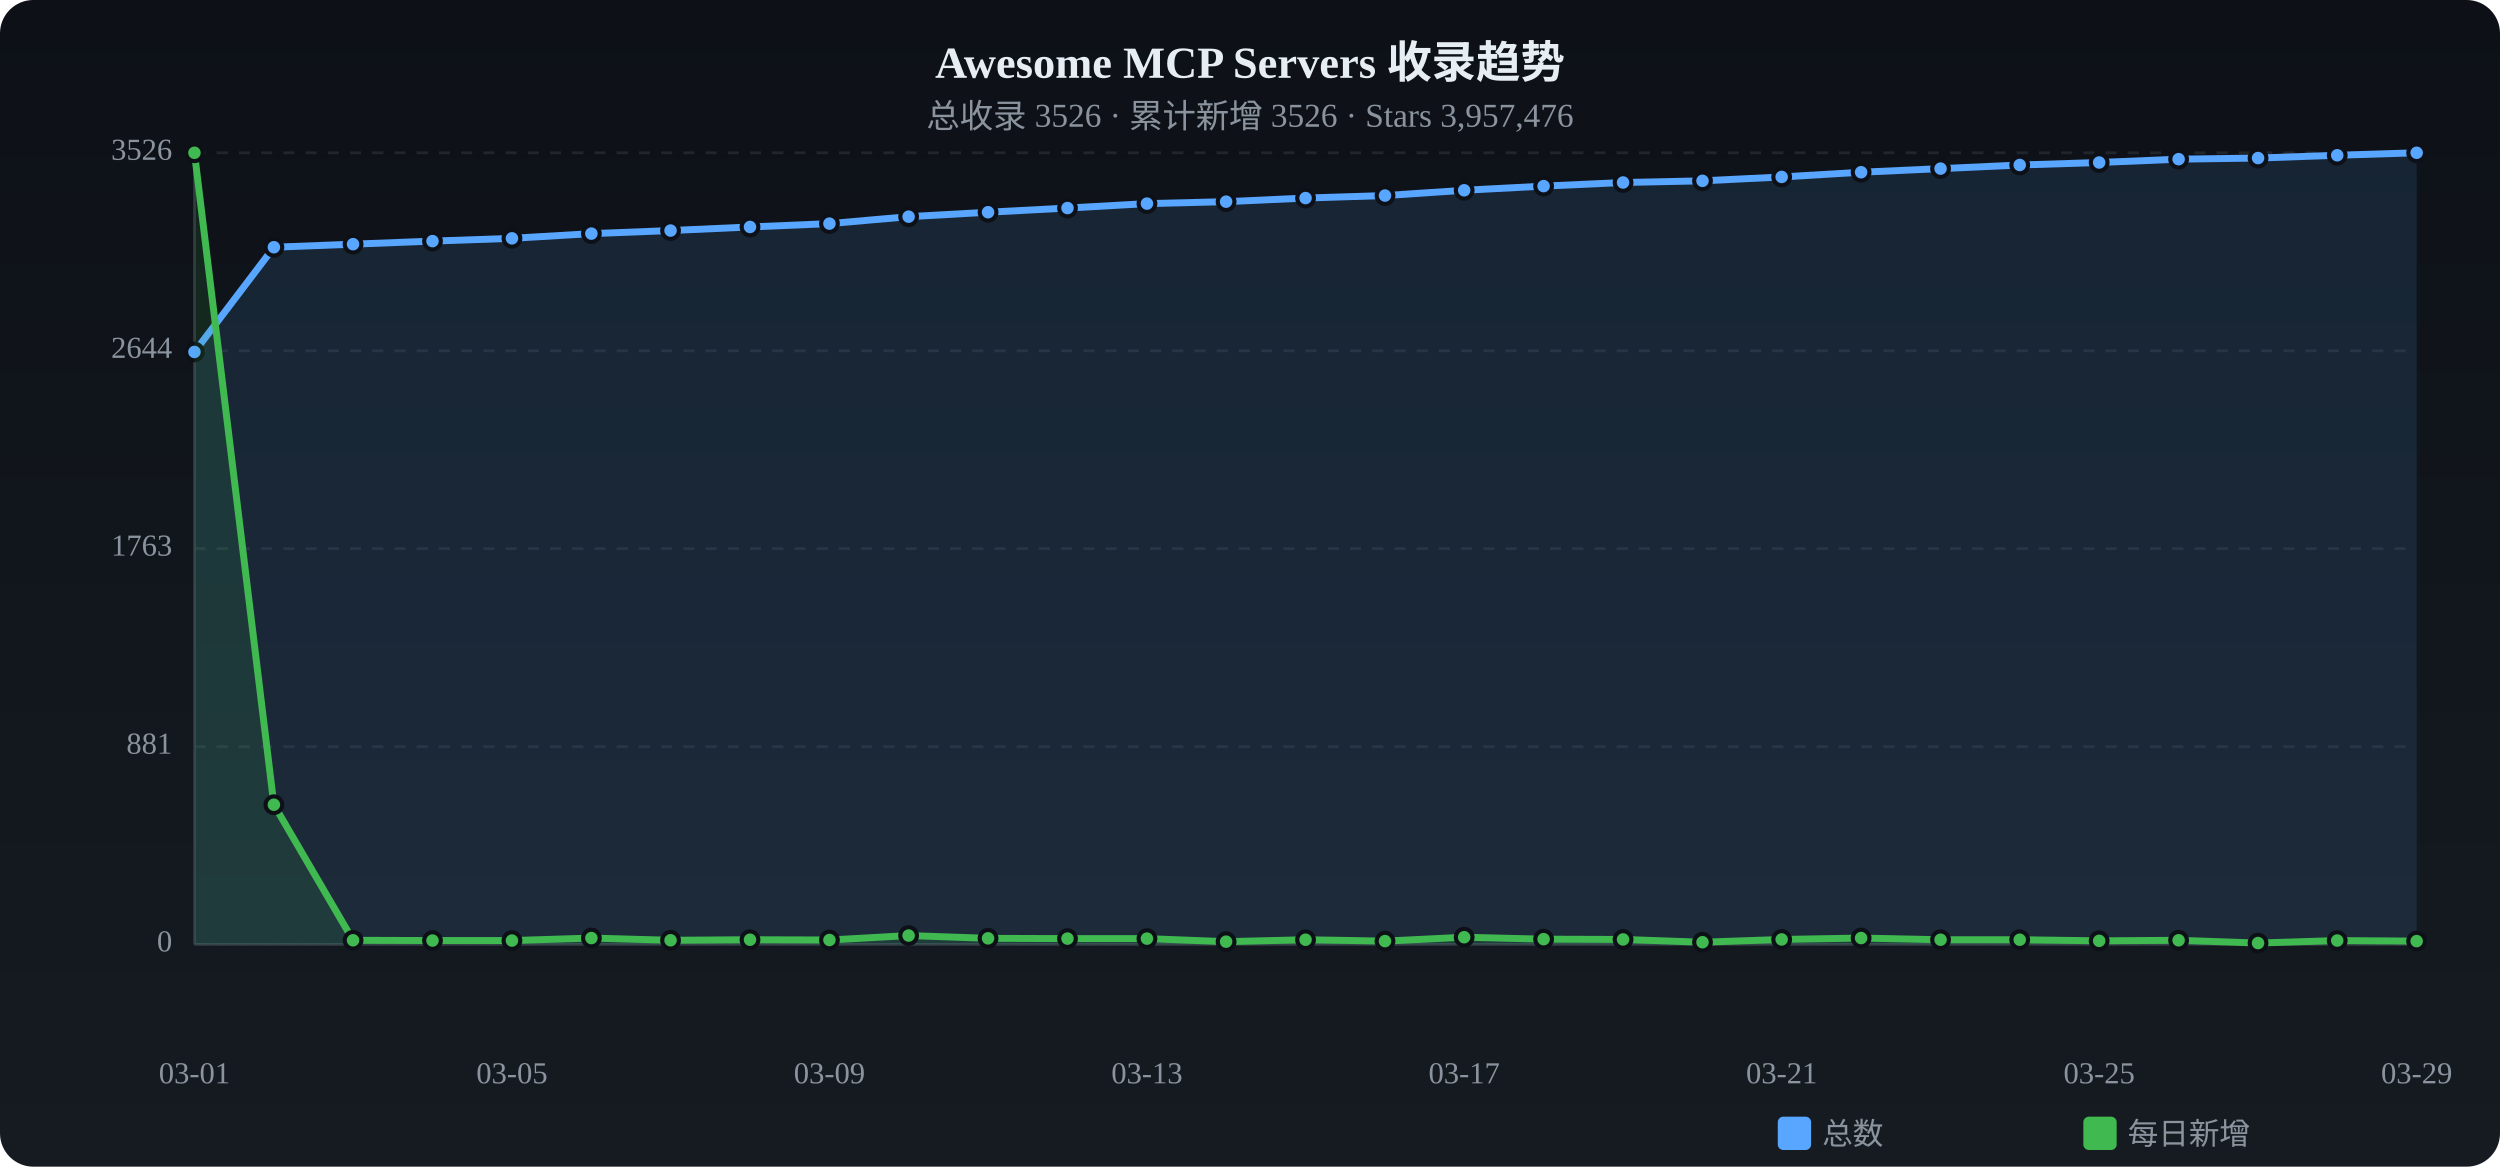
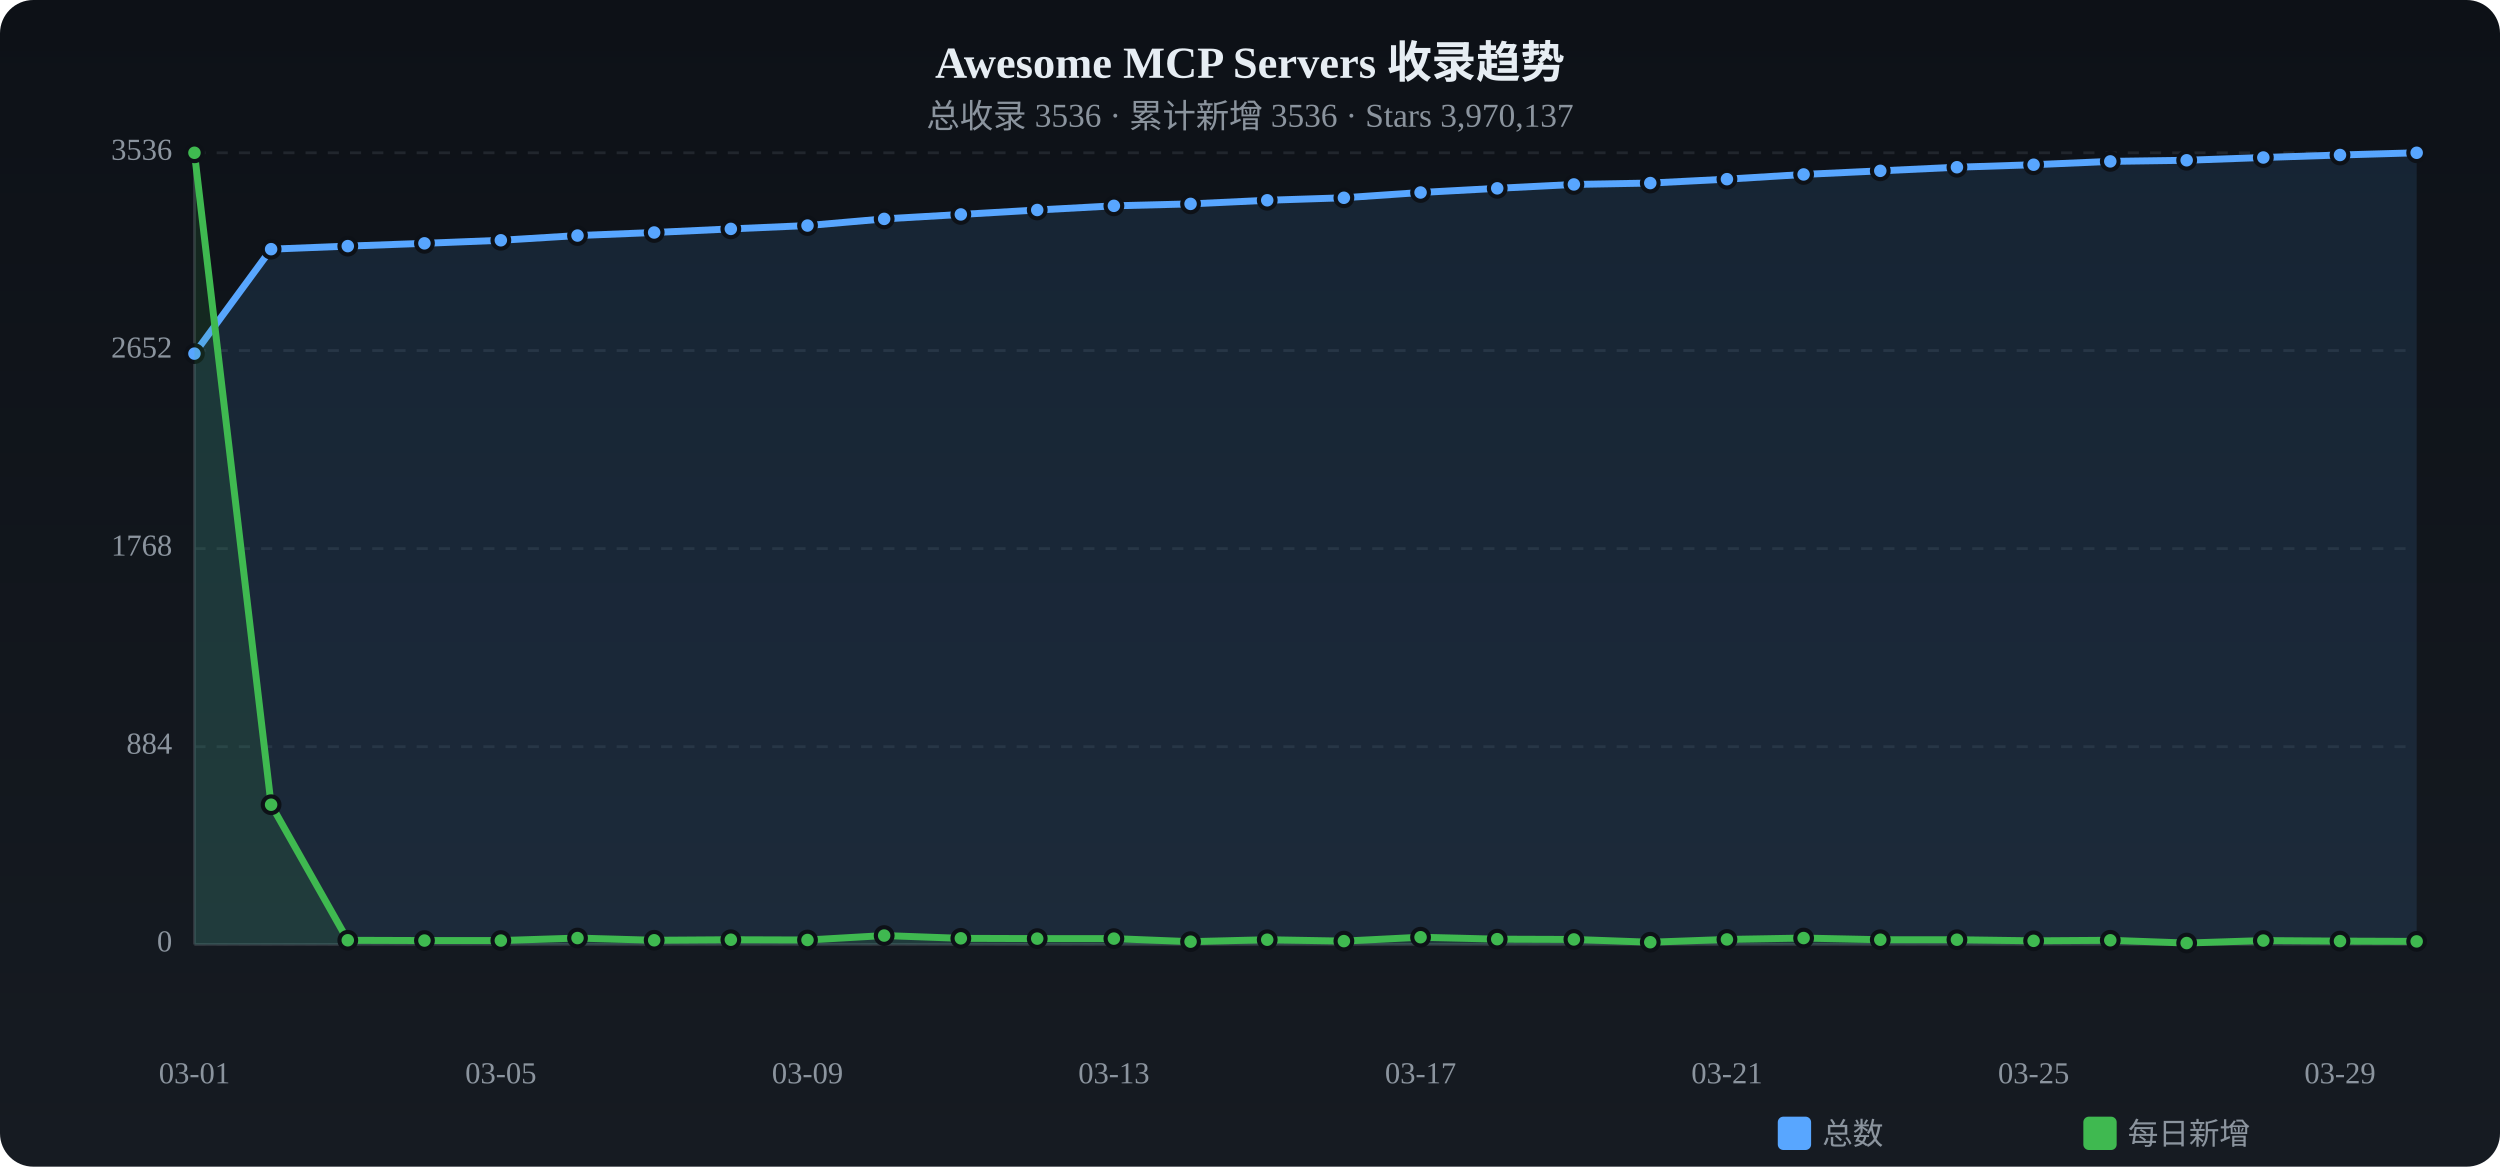
<svg xmlns="http://www.w3.org/2000/svg" viewBox="0 0 900 420" width="900" height="420">
  <defs>
    <linearGradient id="tbg" x1="0%" y1="0%" x2="0%" y2="100%">
      <stop offset="0%" stop-color="#0d1117" />
      <stop offset="100%" stop-color="#161b22" />
    </linearGradient>
  </defs>
  <rect width="900" height="420" rx="12" fill="url(#tbg)" />
  <text x="450.0" y="28" text-anchor="middle" fill="#e6edf3" font-size="16" font-weight="bold">Awesome MCP Servers 收录趋势</text>
-   <text x="450.0" y="46" text-anchor="middle" fill="#8b949e" font-size="12">总收录 3526 · 累计新增 3526 · Stars 3,957,476</text>
+   <text x="450.0" y="46" text-anchor="middle" fill="#8b949e" font-size="12">总收录 3536 · 累计新增 3536 · Stars 3,970,137</text>
  <text x="62" y="340.0" text-anchor="end" fill="#8b949e" font-size="11" dominant-baseline="middle">0</text>
  <line x1="70" y1="340.0" x2="870" y2="340.0" stroke="#21262d" stroke-dasharray="4 4" />
-   <text x="62" y="268.8" text-anchor="end" fill="#8b949e" font-size="11" dominant-baseline="middle">881</text>
+   <text x="62" y="268.8" text-anchor="end" fill="#8b949e" font-size="11" dominant-baseline="middle">884</text>
  <line x1="70" y1="268.8" x2="870" y2="268.8" stroke="#21262d" stroke-dasharray="4 4" />
-   <text x="62" y="197.5" text-anchor="end" fill="#8b949e" font-size="11" dominant-baseline="middle">1763</text>
+   <text x="62" y="197.5" text-anchor="end" fill="#8b949e" font-size="11" dominant-baseline="middle">1768</text>
  <line x1="70" y1="197.5" x2="870" y2="197.5" stroke="#21262d" stroke-dasharray="4 4" />
-   <text x="62" y="126.3" text-anchor="end" fill="#8b949e" font-size="11" dominant-baseline="middle">2644</text>
-   <line x1="70" y1="126.3" x2="870" y2="126.3" stroke="#21262d" stroke-dasharray="4 4" />
-   <text x="62" y="55.0" text-anchor="end" fill="#8b949e" font-size="11" dominant-baseline="middle">3526</text>
+   <text x="62" y="126.2" text-anchor="end" fill="#8b949e" font-size="11" dominant-baseline="middle">2652</text>
+   <line x1="70" y1="126.2" x2="870" y2="126.2" stroke="#21262d" stroke-dasharray="4 4" />
+   <text x="62" y="55.0" text-anchor="end" fill="#8b949e" font-size="11" dominant-baseline="middle">3536</text>
  <line x1="70" y1="55.0" x2="870" y2="55.0" stroke="#21262d" stroke-dasharray="4 4" />
  <line x1="70" y1="55" x2="70" y2="340" stroke="#30363d" />
  <line x1="70" y1="340" x2="870" y2="340" stroke="#30363d" />
-   <path d="M70.0,126.7 L98.6,89.0 L127.1,87.9 L155.7,86.8 L184.3,85.8 L212.9,84.1 L241.4,83.0 L270.0,81.7 L298.6,80.5 L327.1,78.0 L355.7,76.4 L384.3,74.9 L412.9,73.3 L441.4,72.6 L470.0,71.3 L498.6,70.4 L527.1,68.5 L555.7,67.0 L584.3,65.7 L612.9,65.1 L641.4,63.7 L670.0,62.0 L698.6,60.7 L727.1,59.4 L755.7,58.5 L784.3,57.3 L812.9,56.9 L841.4,55.9 L870.0,55.0 L870.0,340 L70.0,340 Z" fill="#58a6ff" opacity="0.12" />
-   <polyline points="70.0,126.7 98.6,89.0 127.1,87.9 155.7,86.8 184.3,85.8 212.9,84.1 241.4,83.0 270.0,81.7 298.6,80.5 327.1,78.0 355.7,76.4 384.3,74.9 412.9,73.3 441.4,72.6 470.0,71.3 498.6,70.4 527.1,68.5 555.7,67.0 584.3,65.7 612.9,65.1 641.4,63.7 670.0,62.0 698.6,60.7 727.1,59.4 755.7,58.5 784.3,57.3 812.9,56.9 841.4,55.9 870.0,55.0" fill="none" stroke="#58a6ff" stroke-width="2.5" stroke-linecap="round" stroke-linejoin="round" />
-   <circle cx="70.0" cy="126.7" r="3" fill="#58a6ff" stroke="#0d1117" stroke-width="1.5" />
-   <circle cx="98.6" cy="89.0" r="3" fill="#58a6ff" stroke="#0d1117" stroke-width="1.5" />
-   <circle cx="127.1" cy="87.9" r="3" fill="#58a6ff" stroke="#0d1117" stroke-width="1.5" />
-   <circle cx="155.7" cy="86.8" r="3" fill="#58a6ff" stroke="#0d1117" stroke-width="1.5" />
-   <circle cx="184.3" cy="85.8" r="3" fill="#58a6ff" stroke="#0d1117" stroke-width="1.5" />
-   <circle cx="212.9" cy="84.1" r="3" fill="#58a6ff" stroke="#0d1117" stroke-width="1.5" />
-   <circle cx="241.4" cy="83.0" r="3" fill="#58a6ff" stroke="#0d1117" stroke-width="1.5" />
-   <circle cx="270.0" cy="81.7" r="3" fill="#58a6ff" stroke="#0d1117" stroke-width="1.5" />
-   <circle cx="298.6" cy="80.5" r="3" fill="#58a6ff" stroke="#0d1117" stroke-width="1.5" />
-   <circle cx="327.1" cy="78.0" r="3" fill="#58a6ff" stroke="#0d1117" stroke-width="1.5" />
-   <circle cx="355.7" cy="76.4" r="3" fill="#58a6ff" stroke="#0d1117" stroke-width="1.5" />
-   <circle cx="384.3" cy="74.9" r="3" fill="#58a6ff" stroke="#0d1117" stroke-width="1.5" />
-   <circle cx="412.9" cy="73.3" r="3" fill="#58a6ff" stroke="#0d1117" stroke-width="1.5" />
-   <circle cx="441.4" cy="72.6" r="3" fill="#58a6ff" stroke="#0d1117" stroke-width="1.5" />
-   <circle cx="470.0" cy="71.3" r="3" fill="#58a6ff" stroke="#0d1117" stroke-width="1.5" />
-   <circle cx="498.6" cy="70.4" r="3" fill="#58a6ff" stroke="#0d1117" stroke-width="1.5" />
-   <circle cx="527.1" cy="68.5" r="3" fill="#58a6ff" stroke="#0d1117" stroke-width="1.5" />
-   <circle cx="555.7" cy="67.0" r="3" fill="#58a6ff" stroke="#0d1117" stroke-width="1.5" />
-   <circle cx="584.3" cy="65.7" r="3" fill="#58a6ff" stroke="#0d1117" stroke-width="1.5" />
-   <circle cx="612.9" cy="65.1" r="3" fill="#58a6ff" stroke="#0d1117" stroke-width="1.5" />
-   <circle cx="641.4" cy="63.7" r="3" fill="#58a6ff" stroke="#0d1117" stroke-width="1.5" />
-   <circle cx="670.0" cy="62.0" r="3" fill="#58a6ff" stroke="#0d1117" stroke-width="1.5" />
-   <circle cx="698.6" cy="60.7" r="3" fill="#58a6ff" stroke="#0d1117" stroke-width="1.5" />
-   <circle cx="727.1" cy="59.4" r="3" fill="#58a6ff" stroke="#0d1117" stroke-width="1.5" />
-   <circle cx="755.7" cy="58.5" r="3" fill="#58a6ff" stroke="#0d1117" stroke-width="1.5" />
-   <circle cx="784.3" cy="57.3" r="3" fill="#58a6ff" stroke="#0d1117" stroke-width="1.5" />
-   <circle cx="812.9" cy="56.9" r="3" fill="#58a6ff" stroke="#0d1117" stroke-width="1.5" />
-   <circle cx="841.4" cy="55.9" r="3" fill="#58a6ff" stroke="#0d1117" stroke-width="1.5" />
+   <path d="M70.0,127.3 L97.6,89.7 L125.2,88.6 L152.8,87.6 L180.3,86.5 L207.9,84.8 L235.5,83.7 L263.1,82.4 L290.7,81.2 L318.3,78.8 L345.9,77.2 L373.4,75.6 L401.0,74.1 L428.6,73.4 L456.2,72.1 L483.8,71.2 L511.4,69.3 L539.0,67.8 L566.6,66.4 L594.1,65.9 L621.7,64.5 L649.3,62.8 L676.9,61.5 L704.5,60.2 L732.1,59.3 L759.7,58.1 L787.2,57.7 L814.8,56.7 L842.4,55.8 L870.0,55.0 L870.0,340 L70.0,340 Z" fill="#58a6ff" opacity="0.12" />
+   <polyline points="70.0,127.3 97.6,89.7 125.2,88.6 152.8,87.6 180.3,86.5 207.9,84.8 235.5,83.7 263.1,82.4 290.7,81.2 318.3,78.8 345.9,77.2 373.4,75.6 401.0,74.1 428.6,73.4 456.2,72.1 483.8,71.2 511.4,69.3 539.0,67.8 566.6,66.4 594.1,65.9 621.7,64.5 649.3,62.8 676.9,61.5 704.5,60.2 732.1,59.3 759.7,58.1 787.2,57.7 814.8,56.7 842.4,55.8 870.0,55.0" fill="none" stroke="#58a6ff" stroke-width="2.5" stroke-linecap="round" stroke-linejoin="round" />
+   <circle cx="70.0" cy="127.3" r="3" fill="#58a6ff" stroke="#0d1117" stroke-width="1.5" />
+   <circle cx="97.6" cy="89.7" r="3" fill="#58a6ff" stroke="#0d1117" stroke-width="1.5" />
+   <circle cx="125.2" cy="88.6" r="3" fill="#58a6ff" stroke="#0d1117" stroke-width="1.5" />
+   <circle cx="152.8" cy="87.6" r="3" fill="#58a6ff" stroke="#0d1117" stroke-width="1.5" />
+   <circle cx="180.3" cy="86.5" r="3" fill="#58a6ff" stroke="#0d1117" stroke-width="1.5" />
+   <circle cx="207.9" cy="84.8" r="3" fill="#58a6ff" stroke="#0d1117" stroke-width="1.5" />
+   <circle cx="235.5" cy="83.7" r="3" fill="#58a6ff" stroke="#0d1117" stroke-width="1.5" />
+   <circle cx="263.1" cy="82.4" r="3" fill="#58a6ff" stroke="#0d1117" stroke-width="1.5" />
+   <circle cx="290.7" cy="81.2" r="3" fill="#58a6ff" stroke="#0d1117" stroke-width="1.5" />
+   <circle cx="318.3" cy="78.8" r="3" fill="#58a6ff" stroke="#0d1117" stroke-width="1.5" />
+   <circle cx="345.9" cy="77.2" r="3" fill="#58a6ff" stroke="#0d1117" stroke-width="1.5" />
+   <circle cx="373.4" cy="75.6" r="3" fill="#58a6ff" stroke="#0d1117" stroke-width="1.5" />
+   <circle cx="401.0" cy="74.1" r="3" fill="#58a6ff" stroke="#0d1117" stroke-width="1.5" />
+   <circle cx="428.6" cy="73.4" r="3" fill="#58a6ff" stroke="#0d1117" stroke-width="1.5" />
+   <circle cx="456.2" cy="72.1" r="3" fill="#58a6ff" stroke="#0d1117" stroke-width="1.5" />
+   <circle cx="483.8" cy="71.2" r="3" fill="#58a6ff" stroke="#0d1117" stroke-width="1.5" />
+   <circle cx="511.4" cy="69.3" r="3" fill="#58a6ff" stroke="#0d1117" stroke-width="1.5" />
+   <circle cx="539.0" cy="67.8" r="3" fill="#58a6ff" stroke="#0d1117" stroke-width="1.5" />
+   <circle cx="566.6" cy="66.4" r="3" fill="#58a6ff" stroke="#0d1117" stroke-width="1.5" />
+   <circle cx="594.1" cy="65.9" r="3" fill="#58a6ff" stroke="#0d1117" stroke-width="1.5" />
+   <circle cx="621.7" cy="64.5" r="3" fill="#58a6ff" stroke="#0d1117" stroke-width="1.5" />
+   <circle cx="649.3" cy="62.8" r="3" fill="#58a6ff" stroke="#0d1117" stroke-width="1.5" />
+   <circle cx="676.9" cy="61.5" r="3" fill="#58a6ff" stroke="#0d1117" stroke-width="1.5" />
+   <circle cx="704.5" cy="60.2" r="3" fill="#58a6ff" stroke="#0d1117" stroke-width="1.5" />
+   <circle cx="732.1" cy="59.3" r="3" fill="#58a6ff" stroke="#0d1117" stroke-width="1.5" />
+   <circle cx="759.7" cy="58.1" r="3" fill="#58a6ff" stroke="#0d1117" stroke-width="1.5" />
+   <circle cx="787.2" cy="57.7" r="3" fill="#58a6ff" stroke="#0d1117" stroke-width="1.5" />
+   <circle cx="814.8" cy="56.7" r="3" fill="#58a6ff" stroke="#0d1117" stroke-width="1.5" />
+   <circle cx="842.4" cy="55.8" r="3" fill="#58a6ff" stroke="#0d1117" stroke-width="1.5" />
  <circle cx="870.0" cy="55.0" r="3" fill="#58a6ff" stroke="#0d1117" stroke-width="1.5" />
-   <path d="M70.0,55.0 L98.6,289.7 L127.1,338.5 L155.7,338.6 L184.3,338.6 L212.9,337.7 L241.4,338.5 L270.0,338.3 L298.6,338.4 L327.1,336.8 L355.7,337.8 L384.3,337.9 L412.9,337.9 L441.4,339.0 L470.0,338.3 L498.6,338.8 L527.1,337.4 L555.7,338.1 L584.3,338.2 L612.9,339.2 L641.4,338.2 L670.0,337.7 L698.6,338.3 L727.1,338.3 L755.7,338.7 L784.3,338.5 L812.9,339.5 L841.4,338.6 L870.0,338.8 L870.0,340 L70.0,340 Z" fill="#3fb950" opacity="0.12" />
-   <polyline points="70.0,55.0 98.6,289.7 127.1,338.5 155.7,338.6 184.3,338.6 212.9,337.7 241.4,338.5 270.0,338.3 298.6,338.4 327.1,336.8 355.7,337.8 384.3,337.9 412.9,337.9 441.4,339.0 470.0,338.3 498.6,338.8 527.1,337.4 555.7,338.1 584.3,338.2 612.9,339.2 641.4,338.2 670.0,337.7 698.6,338.3 727.1,338.3 755.7,338.7 784.3,338.5 812.9,339.5 841.4,338.6 870.0,338.8" fill="none" stroke="#3fb950" stroke-width="2.5" stroke-linecap="round" stroke-linejoin="round" />
+   <path d="M70.0,55.0 L97.6,289.7 L125.2,338.5 L152.8,338.6 L180.3,338.6 L207.9,337.7 L235.5,338.5 L263.1,338.3 L290.7,338.4 L318.3,336.8 L345.9,337.8 L373.4,337.9 L401.0,337.9 L428.6,339.0 L456.2,338.3 L483.8,338.8 L511.4,337.4 L539.0,338.1 L566.6,338.2 L594.1,339.2 L621.7,338.2 L649.3,337.7 L676.9,338.3 L704.5,338.3 L732.1,338.7 L759.7,338.5 L787.2,339.5 L814.8,338.6 L842.4,338.8 L870.0,338.9 L870.0,340 L70.0,340 Z" fill="#3fb950" opacity="0.12" />
+   <polyline points="70.0,55.0 97.6,289.7 125.2,338.5 152.8,338.6 180.3,338.6 207.9,337.7 235.5,338.5 263.1,338.3 290.7,338.4 318.3,336.8 345.9,337.8 373.4,337.9 401.0,337.9 428.6,339.0 456.2,338.3 483.8,338.8 511.4,337.4 539.0,338.1 566.6,338.2 594.1,339.2 621.7,338.2 649.3,337.7 676.9,338.3 704.5,338.3 732.1,338.7 759.7,338.5 787.2,339.5 814.8,338.6 842.4,338.8 870.0,338.9" fill="none" stroke="#3fb950" stroke-width="2.5" stroke-linecap="round" stroke-linejoin="round" />
  <circle cx="70.0" cy="55.0" r="3" fill="#3fb950" stroke="#0d1117" stroke-width="1.5" />
-   <circle cx="98.6" cy="289.7" r="3" fill="#3fb950" stroke="#0d1117" stroke-width="1.5" />
-   <circle cx="127.1" cy="338.5" r="3" fill="#3fb950" stroke="#0d1117" stroke-width="1.5" />
-   <circle cx="155.7" cy="338.6" r="3" fill="#3fb950" stroke="#0d1117" stroke-width="1.5" />
-   <circle cx="184.3" cy="338.6" r="3" fill="#3fb950" stroke="#0d1117" stroke-width="1.5" />
-   <circle cx="212.9" cy="337.7" r="3" fill="#3fb950" stroke="#0d1117" stroke-width="1.5" />
-   <circle cx="241.4" cy="338.5" r="3" fill="#3fb950" stroke="#0d1117" stroke-width="1.5" />
-   <circle cx="270.0" cy="338.3" r="3" fill="#3fb950" stroke="#0d1117" stroke-width="1.5" />
-   <circle cx="298.6" cy="338.4" r="3" fill="#3fb950" stroke="#0d1117" stroke-width="1.5" />
-   <circle cx="327.1" cy="336.8" r="3" fill="#3fb950" stroke="#0d1117" stroke-width="1.5" />
-   <circle cx="355.7" cy="337.8" r="3" fill="#3fb950" stroke="#0d1117" stroke-width="1.5" />
-   <circle cx="384.3" cy="337.9" r="3" fill="#3fb950" stroke="#0d1117" stroke-width="1.5" />
-   <circle cx="412.9" cy="337.9" r="3" fill="#3fb950" stroke="#0d1117" stroke-width="1.5" />
-   <circle cx="441.4" cy="339.0" r="3" fill="#3fb950" stroke="#0d1117" stroke-width="1.5" />
-   <circle cx="470.0" cy="338.3" r="3" fill="#3fb950" stroke="#0d1117" stroke-width="1.5" />
-   <circle cx="498.6" cy="338.8" r="3" fill="#3fb950" stroke="#0d1117" stroke-width="1.5" />
-   <circle cx="527.1" cy="337.4" r="3" fill="#3fb950" stroke="#0d1117" stroke-width="1.5" />
-   <circle cx="555.7" cy="338.1" r="3" fill="#3fb950" stroke="#0d1117" stroke-width="1.5" />
-   <circle cx="584.3" cy="338.2" r="3" fill="#3fb950" stroke="#0d1117" stroke-width="1.5" />
-   <circle cx="612.9" cy="339.2" r="3" fill="#3fb950" stroke="#0d1117" stroke-width="1.5" />
-   <circle cx="641.4" cy="338.2" r="3" fill="#3fb950" stroke="#0d1117" stroke-width="1.5" />
-   <circle cx="670.0" cy="337.7" r="3" fill="#3fb950" stroke="#0d1117" stroke-width="1.5" />
-   <circle cx="698.6" cy="338.3" r="3" fill="#3fb950" stroke="#0d1117" stroke-width="1.5" />
-   <circle cx="727.1" cy="338.3" r="3" fill="#3fb950" stroke="#0d1117" stroke-width="1.5" />
-   <circle cx="755.7" cy="338.7" r="3" fill="#3fb950" stroke="#0d1117" stroke-width="1.5" />
-   <circle cx="784.3" cy="338.5" r="3" fill="#3fb950" stroke="#0d1117" stroke-width="1.5" />
-   <circle cx="812.9" cy="339.5" r="3" fill="#3fb950" stroke="#0d1117" stroke-width="1.5" />
-   <circle cx="841.4" cy="338.6" r="3" fill="#3fb950" stroke="#0d1117" stroke-width="1.5" />
-   <circle cx="870.0" cy="338.8" r="3" fill="#3fb950" stroke="#0d1117" stroke-width="1.5" />
+   <circle cx="97.6" cy="289.7" r="3" fill="#3fb950" stroke="#0d1117" stroke-width="1.5" />
+   <circle cx="125.2" cy="338.5" r="3" fill="#3fb950" stroke="#0d1117" stroke-width="1.5" />
+   <circle cx="152.8" cy="338.6" r="3" fill="#3fb950" stroke="#0d1117" stroke-width="1.5" />
+   <circle cx="180.3" cy="338.6" r="3" fill="#3fb950" stroke="#0d1117" stroke-width="1.5" />
+   <circle cx="207.9" cy="337.7" r="3" fill="#3fb950" stroke="#0d1117" stroke-width="1.5" />
+   <circle cx="235.5" cy="338.5" r="3" fill="#3fb950" stroke="#0d1117" stroke-width="1.5" />
+   <circle cx="263.1" cy="338.3" r="3" fill="#3fb950" stroke="#0d1117" stroke-width="1.5" />
+   <circle cx="290.7" cy="338.4" r="3" fill="#3fb950" stroke="#0d1117" stroke-width="1.5" />
+   <circle cx="318.3" cy="336.8" r="3" fill="#3fb950" stroke="#0d1117" stroke-width="1.5" />
+   <circle cx="345.9" cy="337.8" r="3" fill="#3fb950" stroke="#0d1117" stroke-width="1.5" />
+   <circle cx="373.4" cy="337.9" r="3" fill="#3fb950" stroke="#0d1117" stroke-width="1.5" />
+   <circle cx="401.0" cy="337.9" r="3" fill="#3fb950" stroke="#0d1117" stroke-width="1.5" />
+   <circle cx="428.6" cy="339.0" r="3" fill="#3fb950" stroke="#0d1117" stroke-width="1.5" />
+   <circle cx="456.2" cy="338.3" r="3" fill="#3fb950" stroke="#0d1117" stroke-width="1.5" />
+   <circle cx="483.8" cy="338.8" r="3" fill="#3fb950" stroke="#0d1117" stroke-width="1.5" />
+   <circle cx="511.4" cy="337.4" r="3" fill="#3fb950" stroke="#0d1117" stroke-width="1.5" />
+   <circle cx="539.0" cy="338.1" r="3" fill="#3fb950" stroke="#0d1117" stroke-width="1.5" />
+   <circle cx="566.6" cy="338.2" r="3" fill="#3fb950" stroke="#0d1117" stroke-width="1.5" />
+   <circle cx="594.1" cy="339.2" r="3" fill="#3fb950" stroke="#0d1117" stroke-width="1.5" />
+   <circle cx="621.7" cy="338.2" r="3" fill="#3fb950" stroke="#0d1117" stroke-width="1.5" />
+   <circle cx="649.3" cy="337.7" r="3" fill="#3fb950" stroke="#0d1117" stroke-width="1.5" />
+   <circle cx="676.9" cy="338.3" r="3" fill="#3fb950" stroke="#0d1117" stroke-width="1.5" />
+   <circle cx="704.5" cy="338.3" r="3" fill="#3fb950" stroke="#0d1117" stroke-width="1.5" />
+   <circle cx="732.1" cy="338.7" r="3" fill="#3fb950" stroke="#0d1117" stroke-width="1.5" />
+   <circle cx="759.7" cy="338.5" r="3" fill="#3fb950" stroke="#0d1117" stroke-width="1.5" />
+   <circle cx="787.2" cy="339.5" r="3" fill="#3fb950" stroke="#0d1117" stroke-width="1.5" />
+   <circle cx="814.8" cy="338.6" r="3" fill="#3fb950" stroke="#0d1117" stroke-width="1.5" />
+   <circle cx="842.4" cy="338.8" r="3" fill="#3fb950" stroke="#0d1117" stroke-width="1.5" />
+   <circle cx="870.0" cy="338.9" r="3" fill="#3fb950" stroke="#0d1117" stroke-width="1.5" />
  <text x="70.0" y="390" text-anchor="middle" fill="#8b949e" font-size="11">03-01</text>
-   <text x="184.3" y="390" text-anchor="middle" fill="#8b949e" font-size="11">03-05</text>
-   <text x="298.6" y="390" text-anchor="middle" fill="#8b949e" font-size="11">03-09</text>
-   <text x="412.9" y="390" text-anchor="middle" fill="#8b949e" font-size="11">03-13</text>
-   <text x="527.1" y="390" text-anchor="middle" fill="#8b949e" font-size="11">03-17</text>
-   <text x="641.4" y="390" text-anchor="middle" fill="#8b949e" font-size="11">03-21</text>
-   <text x="755.7" y="390" text-anchor="middle" fill="#8b949e" font-size="11">03-25</text>
-   <text x="870.0" y="390" text-anchor="middle" fill="#8b949e" font-size="11">03-29</text>
+   <text x="180.3" y="390" text-anchor="middle" fill="#8b949e" font-size="11">03-05</text>
+   <text x="290.7" y="390" text-anchor="middle" fill="#8b949e" font-size="11">03-09</text>
+   <text x="401.0" y="390" text-anchor="middle" fill="#8b949e" font-size="11">03-13</text>
+   <text x="511.4" y="390" text-anchor="middle" fill="#8b949e" font-size="11">03-17</text>
+   <text x="621.7" y="390" text-anchor="middle" fill="#8b949e" font-size="11">03-21</text>
+   <text x="732.1" y="390" text-anchor="middle" fill="#8b949e" font-size="11">03-25</text>
+   <text x="842.4" y="390" text-anchor="middle" fill="#8b949e" font-size="11">03-29</text>
  <rect x="640" y="402" width="12" height="12" rx="2" fill="#58a6ff" />
  <text x="656" y="412" fill="#8b949e" font-size="11">总数</text>
  <rect x="750" y="402" width="12" height="12" rx="2" fill="#3fb950" />
  <text x="766" y="412" fill="#8b949e" font-size="11">每日新增</text>
</svg>
